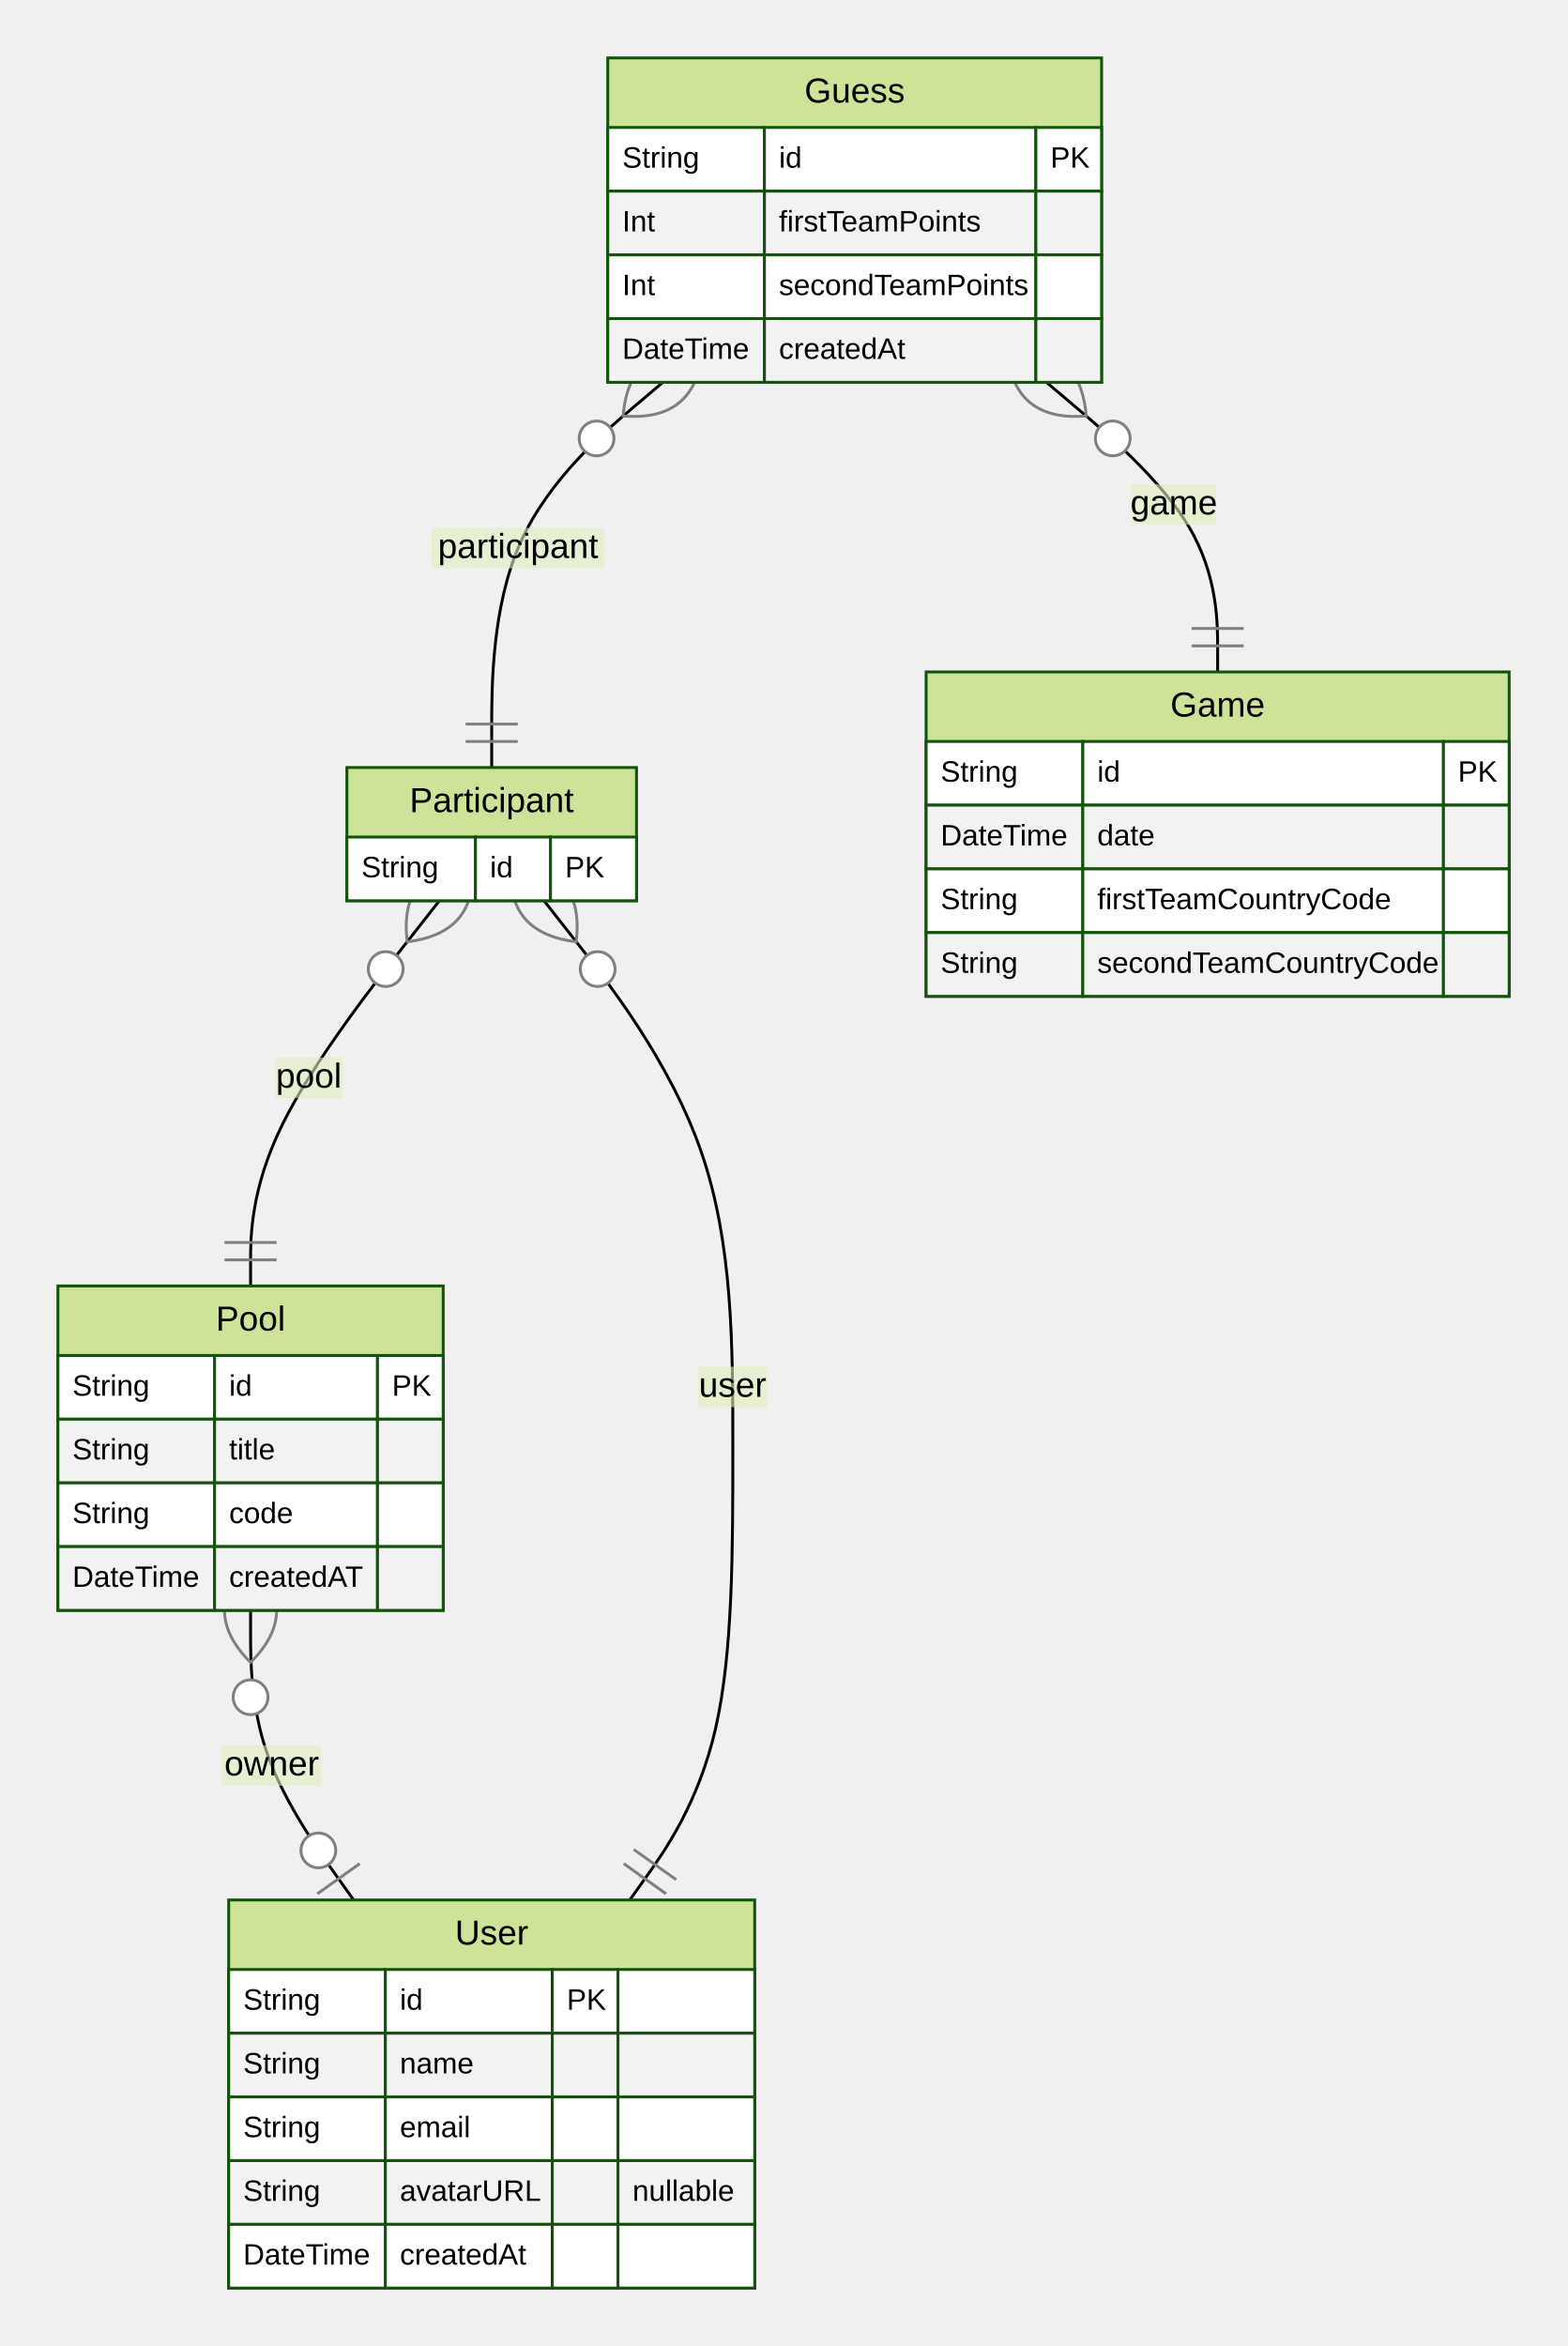
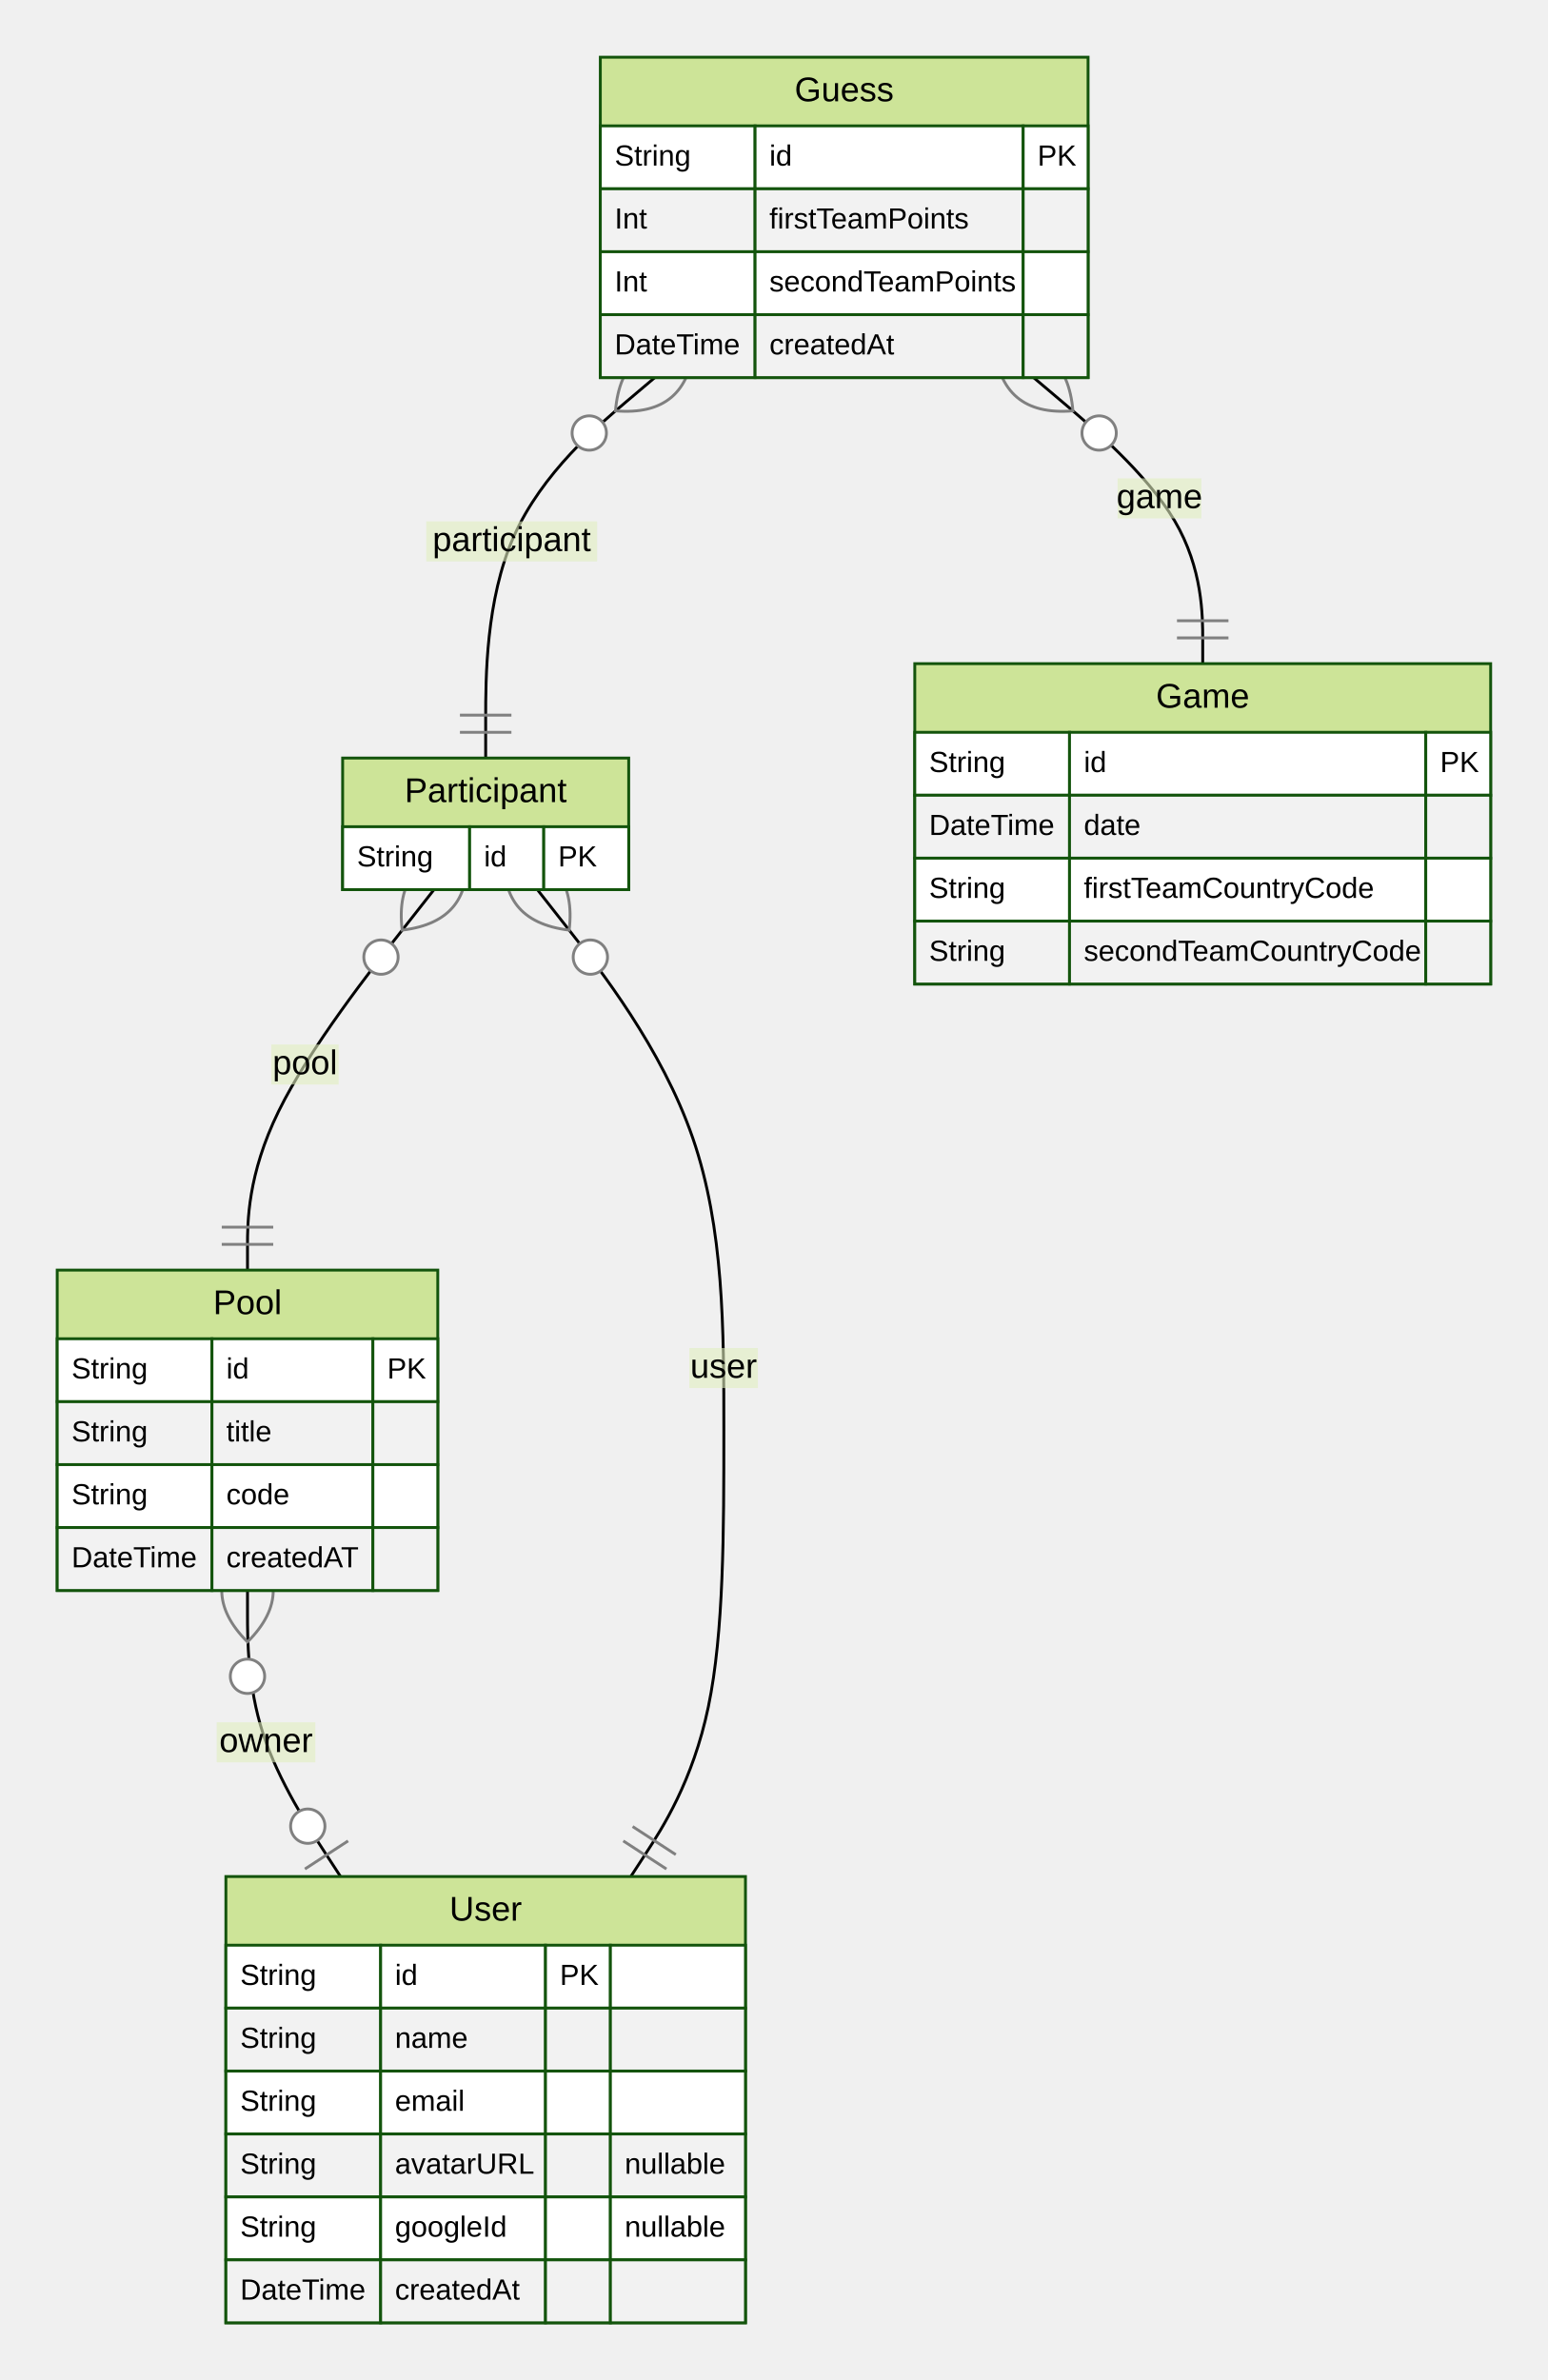
- <svg xmlns="http://www.w3.org/2000/svg" aria-labelledby="chart-title-mermaid-0 chart-desc-mermaid-0" role="img" viewBox="0 0 541.089 810" style="max-width: 541.089px; background-color: white;" width="100%" id="mermaid-0">
+ <svg xmlns="http://www.w3.org/2000/svg" aria-labelledby="chart-title-mermaid-0 chart-desc-mermaid-0" role="img" viewBox="0 0 541.089 832" style="max-width: 541.089px; background-color: white;" width="100%" id="mermaid-0">
  <style>#mermaid-0 {font-family:"trebuchet ms",verdana,arial,sans-serif;font-size:16px;fill:#000000;}#mermaid-0 .error-icon{fill:#552222;}#mermaid-0 .error-text{fill:#552222;stroke:#552222;}#mermaid-0 .edge-thickness-normal{stroke-width:2px;}#mermaid-0 .edge-thickness-thick{stroke-width:3.5px;}#mermaid-0 .edge-pattern-solid{stroke-dasharray:0;}#mermaid-0 .edge-pattern-dashed{stroke-dasharray:3;}#mermaid-0 .edge-pattern-dotted{stroke-dasharray:2;}#mermaid-0 .marker{fill:#000000;stroke:#000000;}#mermaid-0 .marker.cross{stroke:#000000;}#mermaid-0 svg{font-family:"trebuchet ms",verdana,arial,sans-serif;font-size:16px;}#mermaid-0 .entityBox{fill:#cde498;stroke:#13540c;}#mermaid-0 .attributeBoxOdd{fill:#ffffff;stroke:#13540c;}#mermaid-0 .attributeBoxEven{fill:#f2f2f2;stroke:#13540c;}#mermaid-0 .relationshipLabelBox{fill:hsl(78.158, 58.462%, 84.51%);opacity:0.7;background-color:hsl(78.158, 58.462%, 84.51%);}#mermaid-0 .relationshipLabelBox rect{opacity:0.5;}#mermaid-0 .relationshipLine{stroke:#000000;}#mermaid-0 :root{--mermaid-font-family:"trebuchet ms",verdana,arial,sans-serif;}</style>
  <g />
  <defs>
    <marker orient="auto" markerHeight="18" markerWidth="18" refY="9" refX="0" id="ONLY_ONE_START">
      <path d="M9,0 L9,18 M15,0 L15,18" fill="none" stroke="gray" />
    </marker>
  </defs>
  <defs>
    <marker orient="auto" markerHeight="18" markerWidth="18" refY="9" refX="18" id="ONLY_ONE_END">
      <path d="M3,0 L3,18 M9,0 L9,18" fill="none" stroke="gray" />
    </marker>
  </defs>
  <defs>
    <marker orient="auto" markerHeight="18" markerWidth="30" refY="9" refX="0" id="ZERO_OR_ONE_START">
      <circle r="6" cy="9" cx="21" fill="white" stroke="gray" />
      <path d="M9,0 L9,18" fill="none" stroke="gray" />
    </marker>
  </defs>
  <defs>
    <marker orient="auto" markerHeight="18" markerWidth="30" refY="9" refX="30" id="ZERO_OR_ONE_END">
      <circle r="6" cy="9" cx="9" fill="white" stroke="gray" />
      <path d="M21,0 L21,18" fill="none" stroke="gray" />
    </marker>
  </defs>
  <defs>
    <marker orient="auto" markerHeight="36" markerWidth="45" refY="18" refX="18" id="ONE_OR_MORE_START">
      <path d="M0,18 Q 18,0 36,18 Q 18,36 0,18 M42,9 L42,27" fill="none" stroke="gray" />
    </marker>
  </defs>
  <defs>
    <marker orient="auto" markerHeight="36" markerWidth="45" refY="18" refX="27" id="ONE_OR_MORE_END">
      <path d="M3,9 L3,27 M9,18 Q27,0 45,18 Q27,36 9,18" fill="none" stroke="gray" />
    </marker>
  </defs>
  <defs>
    <marker orient="auto" markerHeight="36" markerWidth="57" refY="18" refX="18" id="ZERO_OR_MORE_START">
      <circle r="6" cy="18" cx="48" fill="white" stroke="gray" />
      <path d="M0,18 Q18,0 36,18 Q18,36 0,18" fill="none" stroke="gray" />
    </marker>
  </defs>
  <defs>
    <marker orient="auto" markerHeight="36" markerWidth="57" refY="18" refX="39" id="ZERO_OR_MORE_END">
      <circle r="6" cy="18" cx="9" fill="white" stroke="gray" />
      <path d="M21,18 Q39,0 57,18 Q39,36 21,18" fill="none" stroke="gray" />
    </marker>
  </defs>
-   <path marker-start="url(#ZERO_OR_MORE_START)" marker-end="url(#ZERO_OR_ONE_END)" fill="none" stroke="gray" d="M86.518,556L86.518,564.333C86.518,572.667,86.518,589.333,92.448,606C98.378,622.667,110.238,639.333,116.168,647.667L122.098,656" class="er relationshipLine" />
-   <path marker-start="url(#ZERO_OR_MORE_START)" marker-end="url(#ONLY_ONE_END)" fill="none" stroke="gray" d="M187.842,311L198.708,324.833C209.573,338.667,231.304,366.333,242.17,397.833C253.035,429.333,253.035,464.667,253.035,500C253.035,535.333,253.035,570.667,247.105,596.667C241.175,622.667,229.315,639.333,223.385,647.667L217.455,656" class="er relationshipLine" />
+   <path marker-start="url(#ZERO_OR_MORE_START)" marker-end="url(#ZERO_OR_ONE_END)" fill="none" stroke="gray" d="M86.518,556L86.518,564.333C86.518,572.667,86.518,589.333,91.938,606C97.359,622.667,108.2,639.333,113.62,647.667L119.041,656" class="er relationshipLine" />
+   <path marker-start="url(#ZERO_OR_MORE_START)" marker-end="url(#ONLY_ONE_END)" fill="none" stroke="gray" d="M187.842,311L198.708,324.833C209.573,338.667,231.304,366.333,242.17,397.833C253.035,429.333,253.035,464.667,253.035,500C253.035,535.333,253.035,570.667,247.615,596.667C242.194,622.667,231.353,639.333,225.933,647.667L220.512,656" class="er relationshipLine" />
  <path marker-start="url(#ZERO_OR_MORE_START)" marker-end="url(#ONLY_ONE_END)" fill="none" stroke="gray" d="M151.711,311L140.845,324.833C129.98,338.667,108.249,366.333,97.383,388.5C86.518,410.667,86.518,427.333,86.518,435.667L86.518,444" class="er relationshipLine" />
  <path marker-start="url(#ZERO_OR_MORE_START)" marker-end="url(#ONLY_ONE_END)" fill="none" stroke="gray" d="M361.316,132L371.169,140.333C381.021,148.667,400.727,165.333,410.58,182C420.433,198.667,420.433,215.333,420.433,223.667L420.433,232" class="er relationshipLine" />
  <path marker-start="url(#ZERO_OR_MORE_START)" marker-end="url(#ONLY_ONE_END)" fill="none" stroke="gray" d="M228.894,132L219.041,140.333C209.188,148.667,189.482,165.333,179.629,187.5C169.776,209.667,169.776,237.333,169.776,251.167L169.776,265" class="er relationshipLine" />
  <g transform="translate(20,444 )" id="Pool">
    <rect height="112" width="133.035" y="0" x="0" stroke="gray" fill-opacity="100%" fill="honeydew" class="er entityBox" />
    <text transform="translate(66.51765,12)" style="font-family: &quot;trebuchet ms&quot;, verdana, arial, sans-serif;; font-size: 12px" text-anchor="middle" dominant-baseline="middle" y="0" x="0" id="entity-Pool" class="er entityLabel">Pool</text>
    <rect height="22" width="54.096" y="24" x="0" stroke="gray" fill-opacity="100%" fill="honeydew" class="er attributeBoxOdd" />
    <text transform="translate(5,35)" style="font-family: &quot;trebuchet ms&quot;, verdana, arial, sans-serif;; font-size: 10.2px" text-anchor="left" dominant-baseline="middle" y="0" x="0" id="entity-Pool-attr-1-type" class="er entityLabel">String</text>
    <rect height="22" width="56.252" y="24" x="54.096" stroke="gray" fill-opacity="100%" fill="honeydew" class="er attributeBoxOdd" />
    <text transform="translate(59.09555,35)" style="font-family: &quot;trebuchet ms&quot;, verdana, arial, sans-serif;; font-size: 10.2px" text-anchor="left" dominant-baseline="middle" y="0" x="0" id="entity-Pool-attr-1-name" class="er entityLabel">id</text>
    <rect height="22" width="22.688" y="24" x="110.348" stroke="gray" fill-opacity="100%" fill="honeydew" class="er attributeBoxOdd" />
    <text transform="translate(115.3476,35)" style="font-family: &quot;trebuchet ms&quot;, verdana, arial, sans-serif;; font-size: 10.2px" text-anchor="left" dominant-baseline="middle" y="0" x="0" id="entity-Pool-attr-1-key" class="er entityLabel">PK</text>
    <rect height="22" width="54.096" y="46" x="0" stroke="gray" fill-opacity="100%" fill="honeydew" class="er attributeBoxEven" />
    <text transform="translate(5,57)" style="font-family: &quot;trebuchet ms&quot;, verdana, arial, sans-serif;; font-size: 10.2px" text-anchor="left" dominant-baseline="middle" y="0" x="0" id="entity-Pool-attr-2-type" class="er entityLabel">String</text>
    <rect height="22" width="56.252" y="46" x="54.096" stroke="gray" fill-opacity="100%" fill="honeydew" class="er attributeBoxEven" />
    <text transform="translate(59.09555,57)" style="font-family: &quot;trebuchet ms&quot;, verdana, arial, sans-serif;; font-size: 10.2px" text-anchor="left" dominant-baseline="middle" y="0" x="0" id="entity-Pool-attr-2-name" class="er entityLabel">title</text>
    <rect height="22" width="22.688" y="46" x="110.348" stroke="gray" fill-opacity="100%" fill="honeydew" class="er attributeBoxEven" />
    <text transform="translate(115.3476,57)" style="font-family: &quot;trebuchet ms&quot;, verdana, arial, sans-serif;; font-size: 10.2px" text-anchor="left" dominant-baseline="middle" y="0" x="0" id="entity-Pool-attr-2-key" class="er entityLabel" />
    <rect height="22" width="54.096" y="68" x="0" stroke="gray" fill-opacity="100%" fill="honeydew" class="er attributeBoxOdd" />
    <text transform="translate(5,79)" style="font-family: &quot;trebuchet ms&quot;, verdana, arial, sans-serif;; font-size: 10.2px" text-anchor="left" dominant-baseline="middle" y="0" x="0" id="entity-Pool-attr-3-type" class="er entityLabel">String</text>
    <rect height="22" width="56.252" y="68" x="54.096" stroke="gray" fill-opacity="100%" fill="honeydew" class="er attributeBoxOdd" />
    <text transform="translate(59.09555,79)" style="font-family: &quot;trebuchet ms&quot;, verdana, arial, sans-serif;; font-size: 10.2px" text-anchor="left" dominant-baseline="middle" y="0" x="0" id="entity-Pool-attr-3-name" class="er entityLabel">code</text>
    <rect height="22" width="22.688" y="68" x="110.348" stroke="gray" fill-opacity="100%" fill="honeydew" class="er attributeBoxOdd" />
    <text transform="translate(115.3476,79)" style="font-family: &quot;trebuchet ms&quot;, verdana, arial, sans-serif;; font-size: 10.2px" text-anchor="left" dominant-baseline="middle" y="0" x="0" id="entity-Pool-attr-3-key" class="er entityLabel" />
    <rect height="22" width="54.096" y="90" x="0" stroke="gray" fill-opacity="100%" fill="honeydew" class="er attributeBoxEven" />
    <text transform="translate(5,101)" style="font-family: &quot;trebuchet ms&quot;, verdana, arial, sans-serif;; font-size: 10.2px" text-anchor="left" dominant-baseline="middle" y="0" x="0" id="entity-Pool-attr-4-type" class="er entityLabel">DateTime</text>
    <rect height="22" width="56.252" y="90" x="54.096" stroke="gray" fill-opacity="100%" fill="honeydew" class="er attributeBoxEven" />
    <text transform="translate(59.09555,101)" style="font-family: &quot;trebuchet ms&quot;, verdana, arial, sans-serif;; font-size: 10.2px" text-anchor="left" dominant-baseline="middle" y="0" x="0" id="entity-Pool-attr-4-name" class="er entityLabel">createdAT</text>
    <rect height="22" width="22.688" y="90" x="110.348" stroke="gray" fill-opacity="100%" fill="honeydew" class="er attributeBoxEven" />
    <text transform="translate(115.3476,101)" style="font-family: &quot;trebuchet ms&quot;, verdana, arial, sans-serif;; font-size: 10.2px" text-anchor="left" dominant-baseline="middle" y="0" x="0" id="entity-Pool-attr-4-key" class="er entityLabel" />
  </g>
  <g transform="translate(119.7765,265 )" id="Participant">
    <rect height="46" width="100" y="0" x="0" stroke="gray" fill-opacity="100%" fill="honeydew" class="er entityBox" />
    <text transform="translate(50,12)" style="font-family: &quot;trebuchet ms&quot;, verdana, arial, sans-serif;; font-size: 12px" text-anchor="middle" dominant-baseline="middle" y="0" x="0" id="entity-Participant" class="er entityLabel">Participant</text>
    <rect height="22" width="44.399" y="24" x="0" stroke="gray" fill-opacity="100%" fill="honeydew" class="er attributeBoxOdd" />
    <text transform="translate(5,35)" style="font-family: &quot;trebuchet ms&quot;, verdana, arial, sans-serif;; font-size: 10.2px" text-anchor="left" dominant-baseline="middle" y="0" x="0" id="entity-Participant-attr-1-type" class="er entityLabel">String</text>
    <rect height="22" width="25.911" y="24" x="44.399" stroke="gray" fill-opacity="100%" fill="honeydew" class="er attributeBoxOdd" />
    <text transform="translate(49.39862,35)" style="font-family: &quot;trebuchet ms&quot;, verdana, arial, sans-serif;; font-size: 10.2px" text-anchor="left" dominant-baseline="middle" y="0" x="0" id="entity-Participant-attr-1-name" class="er entityLabel">id</text>
    <rect height="22" width="29.69" y="24" x="70.31" stroke="gray" fill-opacity="100%" fill="honeydew" class="er attributeBoxOdd" />
    <text transform="translate(75.30976,35)" style="font-family: &quot;trebuchet ms&quot;, verdana, arial, sans-serif;; font-size: 10.2px" text-anchor="left" dominant-baseline="middle" y="0" x="0" id="entity-Participant-attr-1-key" class="er entityLabel">PK</text>
  </g>
  <g transform="translate(78.96275,656 )" id="User">
-     <rect height="134" width="181.627" y="0" x="0" stroke="gray" fill-opacity="100%" fill="honeydew" class="er entityBox" />
+     <rect height="156" width="181.627" y="0" x="0" stroke="gray" fill-opacity="100%" fill="honeydew" class="er entityBox" />
    <text transform="translate(90.81373,12)" style="font-family: &quot;trebuchet ms&quot;, verdana, arial, sans-serif;; font-size: 12px" text-anchor="middle" dominant-baseline="middle" y="0" x="0" id="entity-User" class="er entityLabel">User</text>
    <rect height="22" width="54.096" y="24" x="0" stroke="gray" fill-opacity="100%" fill="honeydew" class="er attributeBoxOdd" />
    <text transform="translate(5,35)" style="font-family: &quot;trebuchet ms&quot;, verdana, arial, sans-serif;; font-size: 10.2px" text-anchor="left" dominant-baseline="middle" y="0" x="0" id="entity-User-attr-1-type" class="er entityLabel">String</text>
    <rect height="22" width="57.632" y="24" x="54.096" stroke="gray" fill-opacity="100%" fill="honeydew" class="er attributeBoxOdd" />
    <text transform="translate(59.09555,35)" style="font-family: &quot;trebuchet ms&quot;, verdana, arial, sans-serif;; font-size: 10.2px" text-anchor="left" dominant-baseline="middle" y="0" x="0" id="entity-User-attr-1-name" class="er entityLabel">id</text>
    <rect height="22" width="22.688" y="24" x="111.727" stroke="gray" fill-opacity="100%" fill="honeydew" class="er attributeBoxOdd" />
    <text transform="translate(116.7272,35)" style="font-family: &quot;trebuchet ms&quot;, verdana, arial, sans-serif;; font-size: 10.2px" text-anchor="left" dominant-baseline="middle" y="0" x="0" id="entity-User-attr-1-key" class="er entityLabel">PK</text>
    <rect height="22" width="47.213" y="24" x="134.415" stroke="gray" fill-opacity="100%" fill="honeydew" class="er attributeBoxOdd" />
    <text transform="translate(139.4149,35)" style="font-family: &quot;trebuchet ms&quot;, verdana, arial, sans-serif;; font-size: 10.2px" text-anchor="left" dominant-baseline="middle" y="0" x="0" id="entity-User-attr-1-comment" class="er entityLabel" />
    <rect height="22" width="54.096" y="46" x="0" stroke="gray" fill-opacity="100%" fill="honeydew" class="er attributeBoxEven" />
    <text transform="translate(5,57)" style="font-family: &quot;trebuchet ms&quot;, verdana, arial, sans-serif;; font-size: 10.2px" text-anchor="left" dominant-baseline="middle" y="0" x="0" id="entity-User-attr-2-type" class="er entityLabel">String</text>
    <rect height="22" width="57.632" y="46" x="54.096" stroke="gray" fill-opacity="100%" fill="honeydew" class="er attributeBoxEven" />
    <text transform="translate(59.09555,57)" style="font-family: &quot;trebuchet ms&quot;, verdana, arial, sans-serif;; font-size: 10.2px" text-anchor="left" dominant-baseline="middle" y="0" x="0" id="entity-User-attr-2-name" class="er entityLabel">name</text>
    <rect height="22" width="22.688" y="46" x="111.727" stroke="gray" fill-opacity="100%" fill="honeydew" class="er attributeBoxEven" />
    <text transform="translate(116.7272,57)" style="font-family: &quot;trebuchet ms&quot;, verdana, arial, sans-serif;; font-size: 10.2px" text-anchor="left" dominant-baseline="middle" y="0" x="0" id="entity-User-attr-2-key" class="er entityLabel" />
    <rect height="22" width="47.213" y="46" x="134.415" stroke="gray" fill-opacity="100%" fill="honeydew" class="er attributeBoxEven" />
    <text transform="translate(139.4149,57)" style="font-family: &quot;trebuchet ms&quot;, verdana, arial, sans-serif;; font-size: 10.2px" text-anchor="left" dominant-baseline="middle" y="0" x="0" id="entity-User-attr-2-comment" class="er entityLabel" />
    <rect height="22" width="54.096" y="68" x="0" stroke="gray" fill-opacity="100%" fill="honeydew" class="er attributeBoxOdd" />
    <text transform="translate(5,79)" style="font-family: &quot;trebuchet ms&quot;, verdana, arial, sans-serif;; font-size: 10.2px" text-anchor="left" dominant-baseline="middle" y="0" x="0" id="entity-User-attr-3-type" class="er entityLabel">String</text>
    <rect height="22" width="57.632" y="68" x="54.096" stroke="gray" fill-opacity="100%" fill="honeydew" class="er attributeBoxOdd" />
    <text transform="translate(59.09555,79)" style="font-family: &quot;trebuchet ms&quot;, verdana, arial, sans-serif;; font-size: 10.2px" text-anchor="left" dominant-baseline="middle" y="0" x="0" id="entity-User-attr-3-name" class="er entityLabel">email</text>
    <rect height="22" width="22.688" y="68" x="111.727" stroke="gray" fill-opacity="100%" fill="honeydew" class="er attributeBoxOdd" />
    <text transform="translate(116.7272,79)" style="font-family: &quot;trebuchet ms&quot;, verdana, arial, sans-serif;; font-size: 10.2px" text-anchor="left" dominant-baseline="middle" y="0" x="0" id="entity-User-attr-3-key" class="er entityLabel" />
    <rect height="22" width="47.213" y="68" x="134.415" stroke="gray" fill-opacity="100%" fill="honeydew" class="er attributeBoxOdd" />
    <text transform="translate(139.4149,79)" style="font-family: &quot;trebuchet ms&quot;, verdana, arial, sans-serif;; font-size: 10.2px" text-anchor="left" dominant-baseline="middle" y="0" x="0" id="entity-User-attr-3-comment" class="er entityLabel" />
    <rect height="22" width="54.096" y="90" x="0" stroke="gray" fill-opacity="100%" fill="honeydew" class="er attributeBoxEven" />
    <text transform="translate(5,101)" style="font-family: &quot;trebuchet ms&quot;, verdana, arial, sans-serif;; font-size: 10.2px" text-anchor="left" dominant-baseline="middle" y="0" x="0" id="entity-User-attr-4-type" class="er entityLabel">String</text>
    <rect height="22" width="57.632" y="90" x="54.096" stroke="gray" fill-opacity="100%" fill="honeydew" class="er attributeBoxEven" />
    <text transform="translate(59.09555,101)" style="font-family: &quot;trebuchet ms&quot;, verdana, arial, sans-serif;; font-size: 10.2px" text-anchor="left" dominant-baseline="middle" y="0" x="0" id="entity-User-attr-4-name" class="er entityLabel">avatarURL</text>
    <rect height="22" width="22.688" y="90" x="111.727" stroke="gray" fill-opacity="100%" fill="honeydew" class="er attributeBoxEven" />
    <text transform="translate(116.7272,101)" style="font-family: &quot;trebuchet ms&quot;, verdana, arial, sans-serif;; font-size: 10.2px" text-anchor="left" dominant-baseline="middle" y="0" x="0" id="entity-User-attr-4-key" class="er entityLabel" />
    <rect height="22" width="47.213" y="90" x="134.415" stroke="gray" fill-opacity="100%" fill="honeydew" class="er attributeBoxEven" />
    <text transform="translate(139.4149,101)" style="font-family: &quot;trebuchet ms&quot;, verdana, arial, sans-serif;; font-size: 10.2px" text-anchor="left" dominant-baseline="middle" y="0" x="0" id="entity-User-attr-4-comment" class="er entityLabel">nullable</text>
    <rect height="22" width="54.096" y="112" x="0" stroke="gray" fill-opacity="100%" fill="honeydew" class="er attributeBoxOdd" />
-     <text transform="translate(5,123)" style="font-family: &quot;trebuchet ms&quot;, verdana, arial, sans-serif;; font-size: 10.2px" text-anchor="left" dominant-baseline="middle" y="0" x="0" id="entity-User-attr-5-type" class="er entityLabel">DateTime</text>
+     <text transform="translate(5,123)" style="font-family: &quot;trebuchet ms&quot;, verdana, arial, sans-serif;; font-size: 10.2px" text-anchor="left" dominant-baseline="middle" y="0" x="0" id="entity-User-attr-5-type" class="er entityLabel">String</text>
    <rect height="22" width="57.632" y="112" x="54.096" stroke="gray" fill-opacity="100%" fill="honeydew" class="er attributeBoxOdd" />
-     <text transform="translate(59.09555,123)" style="font-family: &quot;trebuchet ms&quot;, verdana, arial, sans-serif;; font-size: 10.2px" text-anchor="left" dominant-baseline="middle" y="0" x="0" id="entity-User-attr-5-name" class="er entityLabel">createdAt</text>
+     <text transform="translate(59.09555,123)" style="font-family: &quot;trebuchet ms&quot;, verdana, arial, sans-serif;; font-size: 10.2px" text-anchor="left" dominant-baseline="middle" y="0" x="0" id="entity-User-attr-5-name" class="er entityLabel">googleId</text>
    <rect height="22" width="22.688" y="112" x="111.727" stroke="gray" fill-opacity="100%" fill="honeydew" class="er attributeBoxOdd" />
    <text transform="translate(116.7272,123)" style="font-family: &quot;trebuchet ms&quot;, verdana, arial, sans-serif;; font-size: 10.2px" text-anchor="left" dominant-baseline="middle" y="0" x="0" id="entity-User-attr-5-key" class="er entityLabel" />
    <rect height="22" width="47.213" y="112" x="134.415" stroke="gray" fill-opacity="100%" fill="honeydew" class="er attributeBoxOdd" />
-     <text transform="translate(139.4149,123)" style="font-family: &quot;trebuchet ms&quot;, verdana, arial, sans-serif;; font-size: 10.2px" text-anchor="left" dominant-baseline="middle" y="0" x="0" id="entity-User-attr-5-comment" class="er entityLabel" />
+     <text transform="translate(139.4149,123)" style="font-family: &quot;trebuchet ms&quot;, verdana, arial, sans-serif;; font-size: 10.2px" text-anchor="left" dominant-baseline="middle" y="0" x="0" id="entity-User-attr-5-comment" class="er entityLabel">nullable</text>
+     <rect height="22" width="54.096" y="134" x="0" stroke="gray" fill-opacity="100%" fill="honeydew" class="er attributeBoxEven" />
+     <text transform="translate(5,145)" style="font-family: &quot;trebuchet ms&quot;, verdana, arial, sans-serif;; font-size: 10.2px" text-anchor="left" dominant-baseline="middle" y="0" x="0" id="entity-User-attr-6-type" class="er entityLabel">DateTime</text>
+     <rect height="22" width="57.632" y="134" x="54.096" stroke="gray" fill-opacity="100%" fill="honeydew" class="er attributeBoxEven" />
+     <text transform="translate(59.09555,145)" style="font-family: &quot;trebuchet ms&quot;, verdana, arial, sans-serif;; font-size: 10.2px" text-anchor="left" dominant-baseline="middle" y="0" x="0" id="entity-User-attr-6-name" class="er entityLabel">createdAt</text>
+     <rect height="22" width="22.688" y="134" x="111.727" stroke="gray" fill-opacity="100%" fill="honeydew" class="er attributeBoxEven" />
+     <text transform="translate(116.7272,145)" style="font-family: &quot;trebuchet ms&quot;, verdana, arial, sans-serif;; font-size: 10.2px" text-anchor="left" dominant-baseline="middle" y="0" x="0" id="entity-User-attr-6-key" class="er entityLabel" />
+     <rect height="22" width="47.213" y="134" x="134.415" stroke="gray" fill-opacity="100%" fill="honeydew" class="er attributeBoxEven" />
+     <text transform="translate(139.4149,145)" style="font-family: &quot;trebuchet ms&quot;, verdana, arial, sans-serif;; font-size: 10.2px" text-anchor="left" dominant-baseline="middle" y="0" x="0" id="entity-User-attr-6-comment" class="er entityLabel" />
  </g>
  <g transform="translate(319.7765,232 )" id="Game">
    <rect height="112" width="201.312" y="0" x="0" stroke="gray" fill-opacity="100%" fill="honeydew" class="er entityBox" />
    <text transform="translate(100.6562,12)" style="font-family: &quot;trebuchet ms&quot;, verdana, arial, sans-serif;; font-size: 12px" text-anchor="middle" dominant-baseline="middle" y="0" x="0" id="entity-Game" class="er entityLabel">Game</text>
    <rect height="22" width="54.096" y="24" x="0" stroke="gray" fill-opacity="100%" fill="honeydew" class="er attributeBoxOdd" />
    <text transform="translate(5,35)" style="font-family: &quot;trebuchet ms&quot;, verdana, arial, sans-serif;; font-size: 10.2px" text-anchor="left" dominant-baseline="middle" y="0" x="0" id="entity-Game-attr-1-type" class="er entityLabel">String</text>
    <rect height="22" width="124.529" y="24" x="54.096" stroke="gray" fill-opacity="100%" fill="honeydew" class="er attributeBoxOdd" />
    <text transform="translate(59.09555,35)" style="font-family: &quot;trebuchet ms&quot;, verdana, arial, sans-serif;; font-size: 10.2px" text-anchor="left" dominant-baseline="middle" y="0" x="0" id="entity-Game-attr-1-name" class="er entityLabel">id</text>
    <rect height="22" width="22.688" y="24" x="178.625" stroke="gray" fill-opacity="100%" fill="honeydew" class="er attributeBoxOdd" />
    <text transform="translate(183.6248,35)" style="font-family: &quot;trebuchet ms&quot;, verdana, arial, sans-serif;; font-size: 10.2px" text-anchor="left" dominant-baseline="middle" y="0" x="0" id="entity-Game-attr-1-key" class="er entityLabel">PK</text>
    <rect height="22" width="54.096" y="46" x="0" stroke="gray" fill-opacity="100%" fill="honeydew" class="er attributeBoxEven" />
    <text transform="translate(5,57)" style="font-family: &quot;trebuchet ms&quot;, verdana, arial, sans-serif;; font-size: 10.2px" text-anchor="left" dominant-baseline="middle" y="0" x="0" id="entity-Game-attr-2-type" class="er entityLabel">DateTime</text>
    <rect height="22" width="124.529" y="46" x="54.096" stroke="gray" fill-opacity="100%" fill="honeydew" class="er attributeBoxEven" />
    <text transform="translate(59.09555,57)" style="font-family: &quot;trebuchet ms&quot;, verdana, arial, sans-serif;; font-size: 10.2px" text-anchor="left" dominant-baseline="middle" y="0" x="0" id="entity-Game-attr-2-name" class="er entityLabel">date</text>
    <rect height="22" width="22.688" y="46" x="178.625" stroke="gray" fill-opacity="100%" fill="honeydew" class="er attributeBoxEven" />
    <text transform="translate(183.6248,57)" style="font-family: &quot;trebuchet ms&quot;, verdana, arial, sans-serif;; font-size: 10.2px" text-anchor="left" dominant-baseline="middle" y="0" x="0" id="entity-Game-attr-2-key" class="er entityLabel" />
    <rect height="22" width="54.096" y="68" x="0" stroke="gray" fill-opacity="100%" fill="honeydew" class="er attributeBoxOdd" />
    <text transform="translate(5,79)" style="font-family: &quot;trebuchet ms&quot;, verdana, arial, sans-serif;; font-size: 10.2px" text-anchor="left" dominant-baseline="middle" y="0" x="0" id="entity-Game-attr-3-type" class="er entityLabel">String</text>
    <rect height="22" width="124.529" y="68" x="54.096" stroke="gray" fill-opacity="100%" fill="honeydew" class="er attributeBoxOdd" />
    <text transform="translate(59.09555,79)" style="font-family: &quot;trebuchet ms&quot;, verdana, arial, sans-serif;; font-size: 10.2px" text-anchor="left" dominant-baseline="middle" y="0" x="0" id="entity-Game-attr-3-name" class="er entityLabel">firstTeamCountryCode</text>
    <rect height="22" width="22.688" y="68" x="178.625" stroke="gray" fill-opacity="100%" fill="honeydew" class="er attributeBoxOdd" />
    <text transform="translate(183.6248,79)" style="font-family: &quot;trebuchet ms&quot;, verdana, arial, sans-serif;; font-size: 10.2px" text-anchor="left" dominant-baseline="middle" y="0" x="0" id="entity-Game-attr-3-key" class="er entityLabel" />
    <rect height="22" width="54.096" y="90" x="0" stroke="gray" fill-opacity="100%" fill="honeydew" class="er attributeBoxEven" />
    <text transform="translate(5,101)" style="font-family: &quot;trebuchet ms&quot;, verdana, arial, sans-serif;; font-size: 10.2px" text-anchor="left" dominant-baseline="middle" y="0" x="0" id="entity-Game-attr-4-type" class="er entityLabel">String</text>
    <rect height="22" width="124.529" y="90" x="54.096" stroke="gray" fill-opacity="100%" fill="honeydew" class="er attributeBoxEven" />
    <text transform="translate(59.09555,101)" style="font-family: &quot;trebuchet ms&quot;, verdana, arial, sans-serif;; font-size: 10.2px" text-anchor="left" dominant-baseline="middle" y="0" x="0" id="entity-Game-attr-4-name" class="er entityLabel">secondTeamCountryCode</text>
    <rect height="22" width="22.688" y="90" x="178.625" stroke="gray" fill-opacity="100%" fill="honeydew" class="er attributeBoxEven" />
    <text transform="translate(183.6248,101)" style="font-family: &quot;trebuchet ms&quot;, verdana, arial, sans-serif;; font-size: 10.2px" text-anchor="left" dominant-baseline="middle" y="0" x="0" id="entity-Game-attr-4-key" class="er entityLabel" />
  </g>
  <g transform="translate(209.8524,20 )" id="Guess">
    <rect height="112" width="170.504" y="0" x="0" stroke="gray" fill-opacity="100%" fill="honeydew" class="er entityBox" />
    <text transform="translate(85.2522,12)" style="font-family: &quot;trebuchet ms&quot;, verdana, arial, sans-serif;; font-size: 12px" text-anchor="middle" dominant-baseline="middle" y="0" x="0" id="entity-Guess" class="er entityLabel">Guess</text>
    <rect height="22" width="54.096" y="24" x="0" stroke="gray" fill-opacity="100%" fill="honeydew" class="er attributeBoxOdd" />
    <text transform="translate(5,35)" style="font-family: &quot;trebuchet ms&quot;, verdana, arial, sans-serif;; font-size: 10.2px" text-anchor="left" dominant-baseline="middle" y="0" x="0" id="entity-Guess-attr-1-type" class="er entityLabel">String</text>
    <rect height="22" width="93.721" y="24" x="54.096" stroke="gray" fill-opacity="100%" fill="honeydew" class="er attributeBoxOdd" />
    <text transform="translate(59.09555,35)" style="font-family: &quot;trebuchet ms&quot;, verdana, arial, sans-serif;; font-size: 10.2px" text-anchor="left" dominant-baseline="middle" y="0" x="0" id="entity-Guess-attr-1-name" class="er entityLabel">id</text>
    <rect height="22" width="22.688" y="24" x="147.817" stroke="gray" fill-opacity="100%" fill="honeydew" class="er attributeBoxOdd" />
    <text transform="translate(152.8167,35)" style="font-family: &quot;trebuchet ms&quot;, verdana, arial, sans-serif;; font-size: 10.2px" text-anchor="left" dominant-baseline="middle" y="0" x="0" id="entity-Guess-attr-1-key" class="er entityLabel">PK</text>
    <rect height="22" width="54.096" y="46" x="0" stroke="gray" fill-opacity="100%" fill="honeydew" class="er attributeBoxEven" />
    <text transform="translate(5,57)" style="font-family: &quot;trebuchet ms&quot;, verdana, arial, sans-serif;; font-size: 10.2px" text-anchor="left" dominant-baseline="middle" y="0" x="0" id="entity-Guess-attr-2-type" class="er entityLabel">Int</text>
    <rect height="22" width="93.721" y="46" x="54.096" stroke="gray" fill-opacity="100%" fill="honeydew" class="er attributeBoxEven" />
    <text transform="translate(59.09555,57)" style="font-family: &quot;trebuchet ms&quot;, verdana, arial, sans-serif;; font-size: 10.2px" text-anchor="left" dominant-baseline="middle" y="0" x="0" id="entity-Guess-attr-2-name" class="er entityLabel">firstTeamPoints</text>
    <rect height="22" width="22.688" y="46" x="147.817" stroke="gray" fill-opacity="100%" fill="honeydew" class="er attributeBoxEven" />
    <text transform="translate(152.8167,57)" style="font-family: &quot;trebuchet ms&quot;, verdana, arial, sans-serif;; font-size: 10.2px" text-anchor="left" dominant-baseline="middle" y="0" x="0" id="entity-Guess-attr-2-key" class="er entityLabel" />
    <rect height="22" width="54.096" y="68" x="0" stroke="gray" fill-opacity="100%" fill="honeydew" class="er attributeBoxOdd" />
    <text transform="translate(5,79)" style="font-family: &quot;trebuchet ms&quot;, verdana, arial, sans-serif;; font-size: 10.2px" text-anchor="left" dominant-baseline="middle" y="0" x="0" id="entity-Guess-attr-3-type" class="er entityLabel">Int</text>
    <rect height="22" width="93.721" y="68" x="54.096" stroke="gray" fill-opacity="100%" fill="honeydew" class="er attributeBoxOdd" />
    <text transform="translate(59.09555,79)" style="font-family: &quot;trebuchet ms&quot;, verdana, arial, sans-serif;; font-size: 10.2px" text-anchor="left" dominant-baseline="middle" y="0" x="0" id="entity-Guess-attr-3-name" class="er entityLabel">secondTeamPoints</text>
    <rect height="22" width="22.688" y="68" x="147.817" stroke="gray" fill-opacity="100%" fill="honeydew" class="er attributeBoxOdd" />
    <text transform="translate(152.8167,79)" style="font-family: &quot;trebuchet ms&quot;, verdana, arial, sans-serif;; font-size: 10.2px" text-anchor="left" dominant-baseline="middle" y="0" x="0" id="entity-Guess-attr-3-key" class="er entityLabel" />
    <rect height="22" width="54.096" y="90" x="0" stroke="gray" fill-opacity="100%" fill="honeydew" class="er attributeBoxEven" />
    <text transform="translate(5,101)" style="font-family: &quot;trebuchet ms&quot;, verdana, arial, sans-serif;; font-size: 10.2px" text-anchor="left" dominant-baseline="middle" y="0" x="0" id="entity-Guess-attr-4-type" class="er entityLabel">DateTime</text>
    <rect height="22" width="93.721" y="90" x="54.096" stroke="gray" fill-opacity="100%" fill="honeydew" class="er attributeBoxEven" />
    <text transform="translate(59.09555,101)" style="font-family: &quot;trebuchet ms&quot;, verdana, arial, sans-serif;; font-size: 10.2px" text-anchor="left" dominant-baseline="middle" y="0" x="0" id="entity-Guess-attr-4-name" class="er entityLabel">createdAt</text>
    <rect height="22" width="22.688" y="90" x="147.817" stroke="gray" fill-opacity="100%" fill="honeydew" class="er attributeBoxEven" />
    <text transform="translate(152.8167,101)" style="font-family: &quot;trebuchet ms&quot;, verdana, arial, sans-serif;; font-size: 10.2px" text-anchor="left" dominant-baseline="middle" y="0" x="0" id="entity-Guess-attr-4-key" class="er entityLabel" />
  </g>
-   <rect fill-opacity="85%" fill="white" height="14" width="34.471" y="602.592" x="76.579" class="er relationshipLabelBox" />
-   <text style="font-family: &quot;trebuchet ms&quot;, verdana, arial, sans-serif;; font-size: 12px" dominant-baseline="middle" text-anchor="middle" y="609.592" x="93.815" id="rel1" class="er relationshipLabel">owner</text>
-   <rect fill-opacity="85%" fill="white" height="14" width="23.959" y="471.861" x="240.969" class="er relationshipLabelBox" />
-   <text style="font-family: &quot;trebuchet ms&quot;, verdana, arial, sans-serif;; font-size: 12px" dominant-baseline="middle" text-anchor="middle" y="478.861" x="252.949" id="rel2" class="er relationshipLabel">user</text>
+   <rect fill-opacity="85%" fill="white" height="14" width="34.471" y="602.078" x="75.764" class="er relationshipLabelBox" />
+   <text style="font-family: &quot;trebuchet ms&quot;, verdana, arial, sans-serif;; font-size: 12px" dominant-baseline="middle" text-anchor="middle" y="609.078" x="92.999" id="rel1" class="er relationshipLabel">owner</text>
+   <rect fill-opacity="85%" fill="white" height="14" width="23.959" y="471.248" x="240.961" class="er relationshipLabelBox" />
+   <text style="font-family: &quot;trebuchet ms&quot;, verdana, arial, sans-serif;; font-size: 12px" dominant-baseline="middle" text-anchor="middle" y="478.248" x="252.941" id="rel2" class="er relationshipLabel">user</text>
  <rect fill-opacity="85%" fill="white" height="14" width="23.564" y="365.133" x="94.829" class="er relationshipLabelBox" />
  <text style="font-family: &quot;trebuchet ms&quot;, verdana, arial, sans-serif;; font-size: 12px" dominant-baseline="middle" text-anchor="middle" y="372.133" x="106.611" id="rel3" class="er relationshipLabel">pool</text>
  <rect fill-opacity="85%" fill="white" height="14" width="29.289" y="167.222" x="390.672" class="er relationshipLabelBox" />
  <text style="font-family: &quot;trebuchet ms&quot;, verdana, arial, sans-serif;; font-size: 12px" dominant-baseline="middle" text-anchor="middle" y="174.222" x="405.317" id="rel4" class="er relationshipLabel">game</text>
  <rect fill-opacity="85%" fill="white" height="14" width="59.744" y="182.256" x="149.002" class="er relationshipLabelBox" />
  <text style="font-family: &quot;trebuchet ms&quot;, verdana, arial, sans-serif;; font-size: 12px" dominant-baseline="middle" text-anchor="middle" y="189.256" x="178.874" id="rel5" class="er relationshipLabel">participant</text>
</svg>
